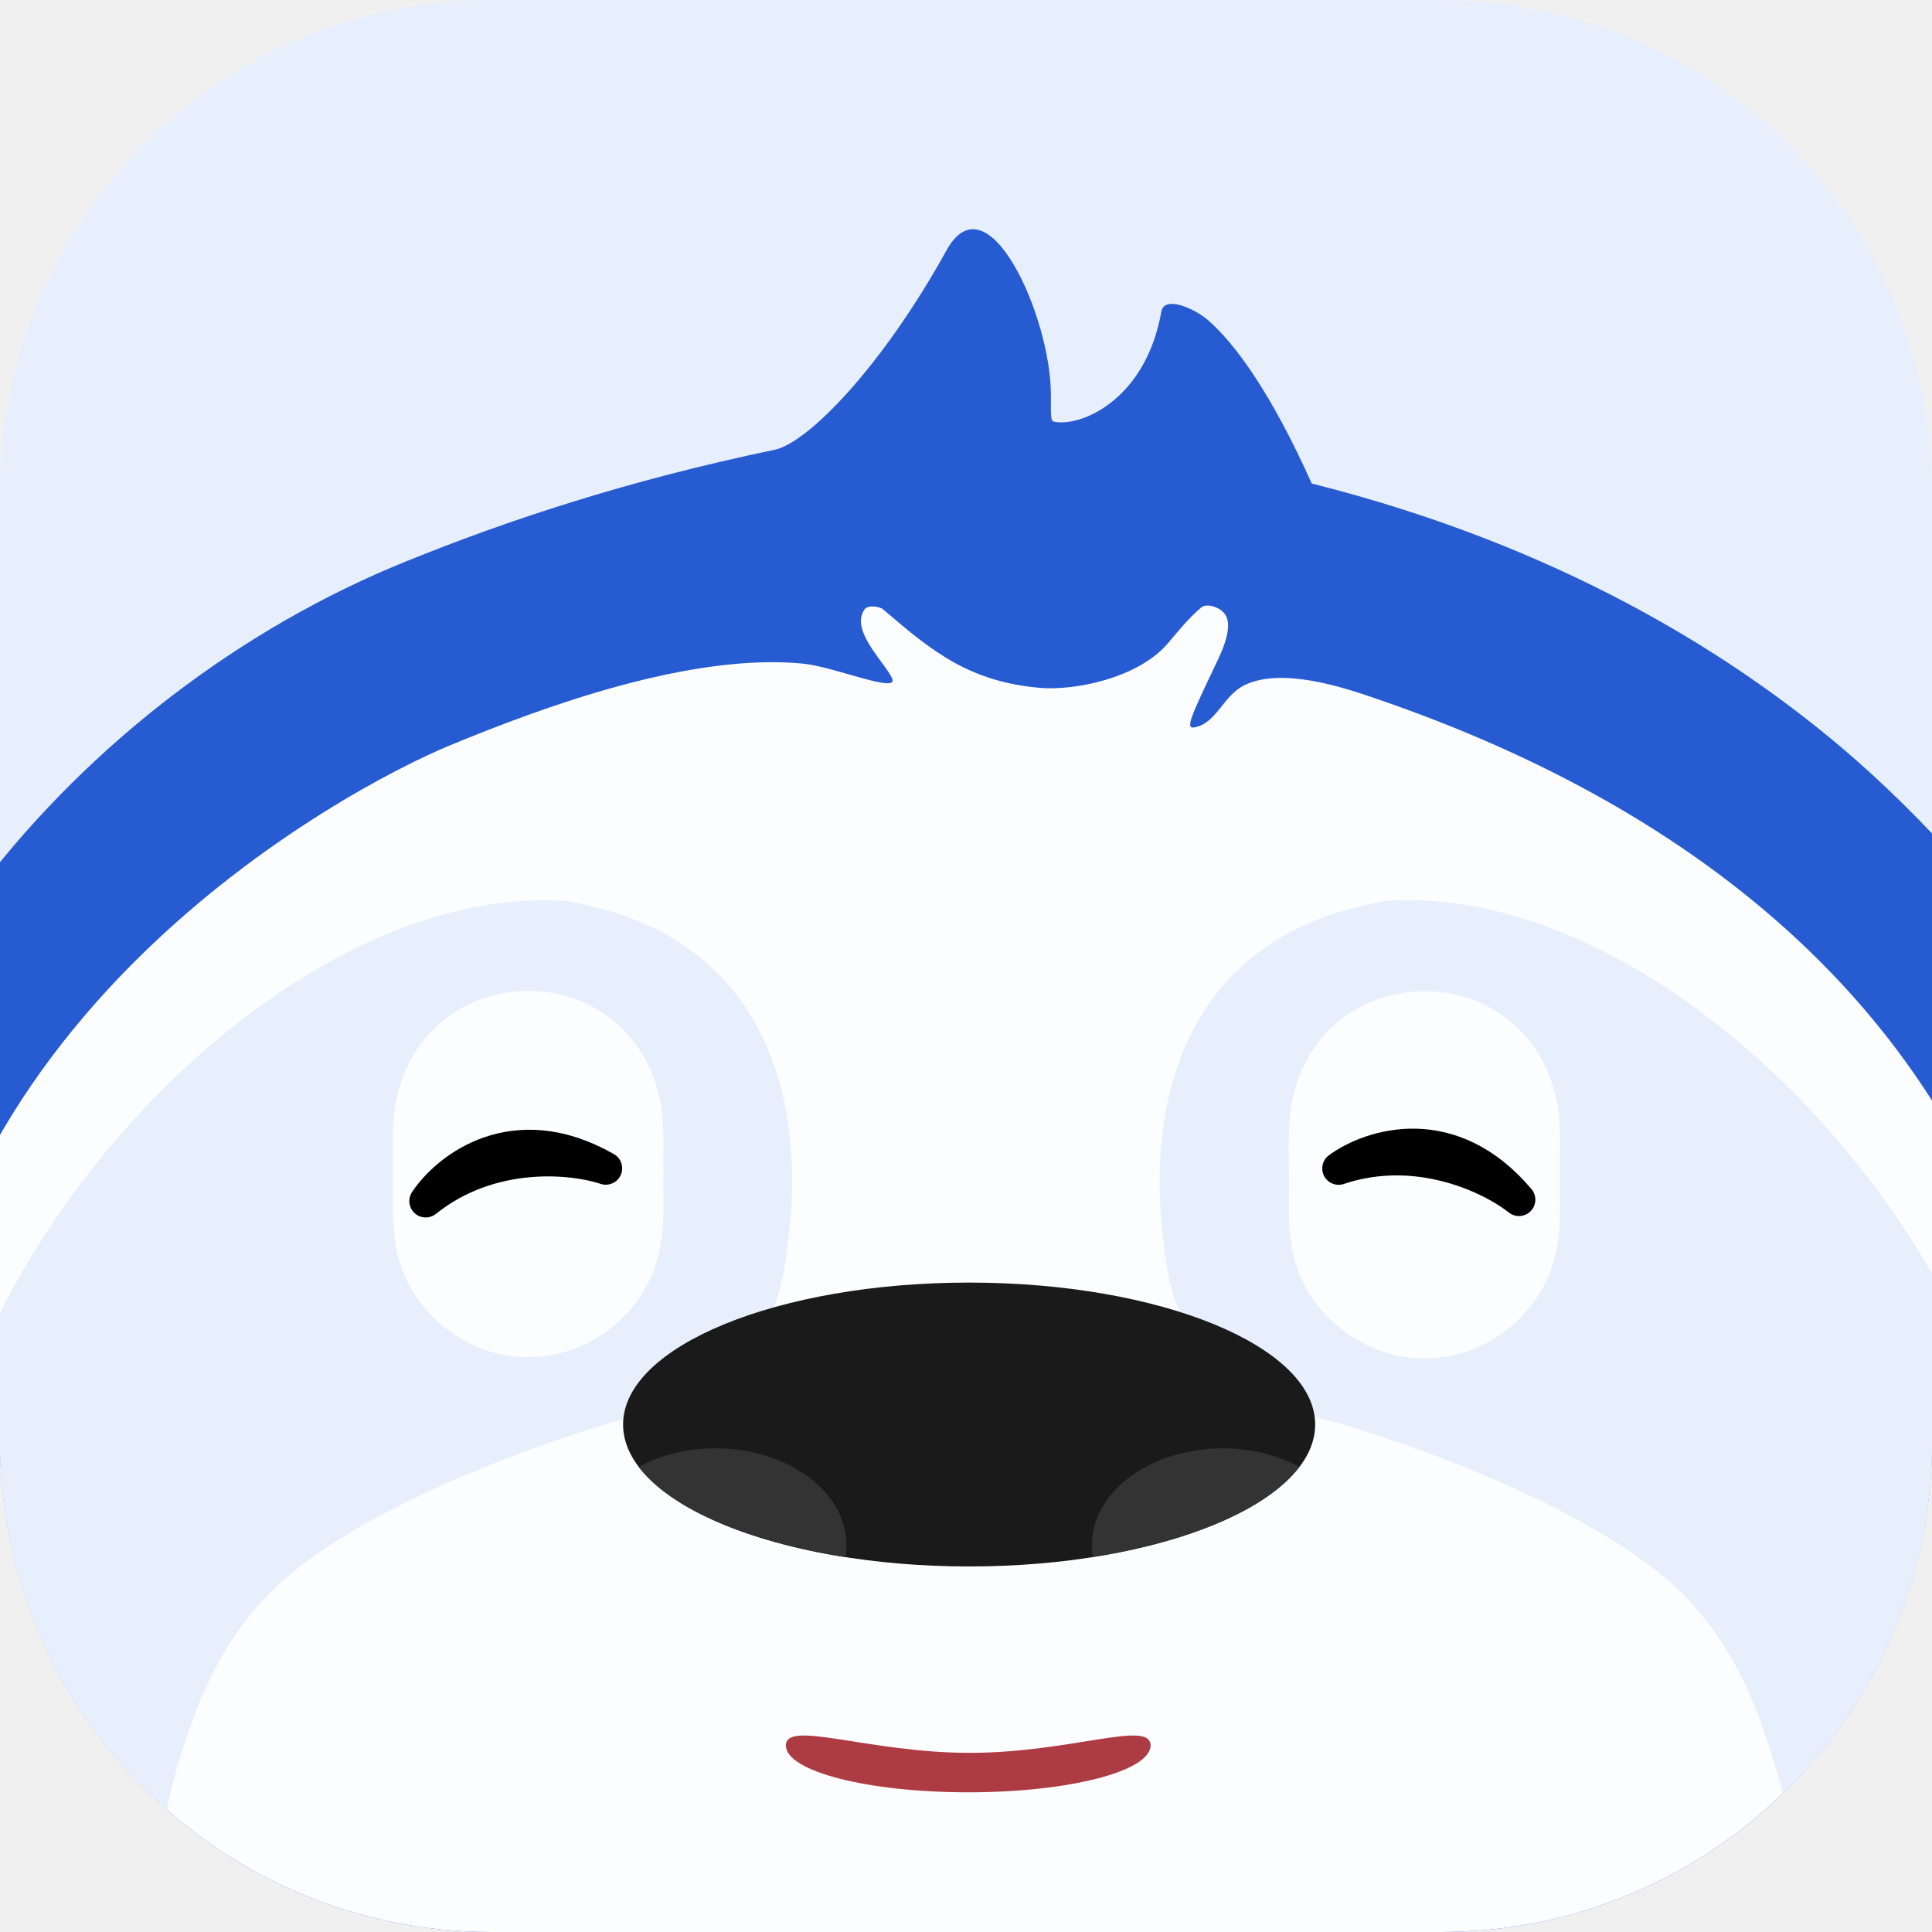
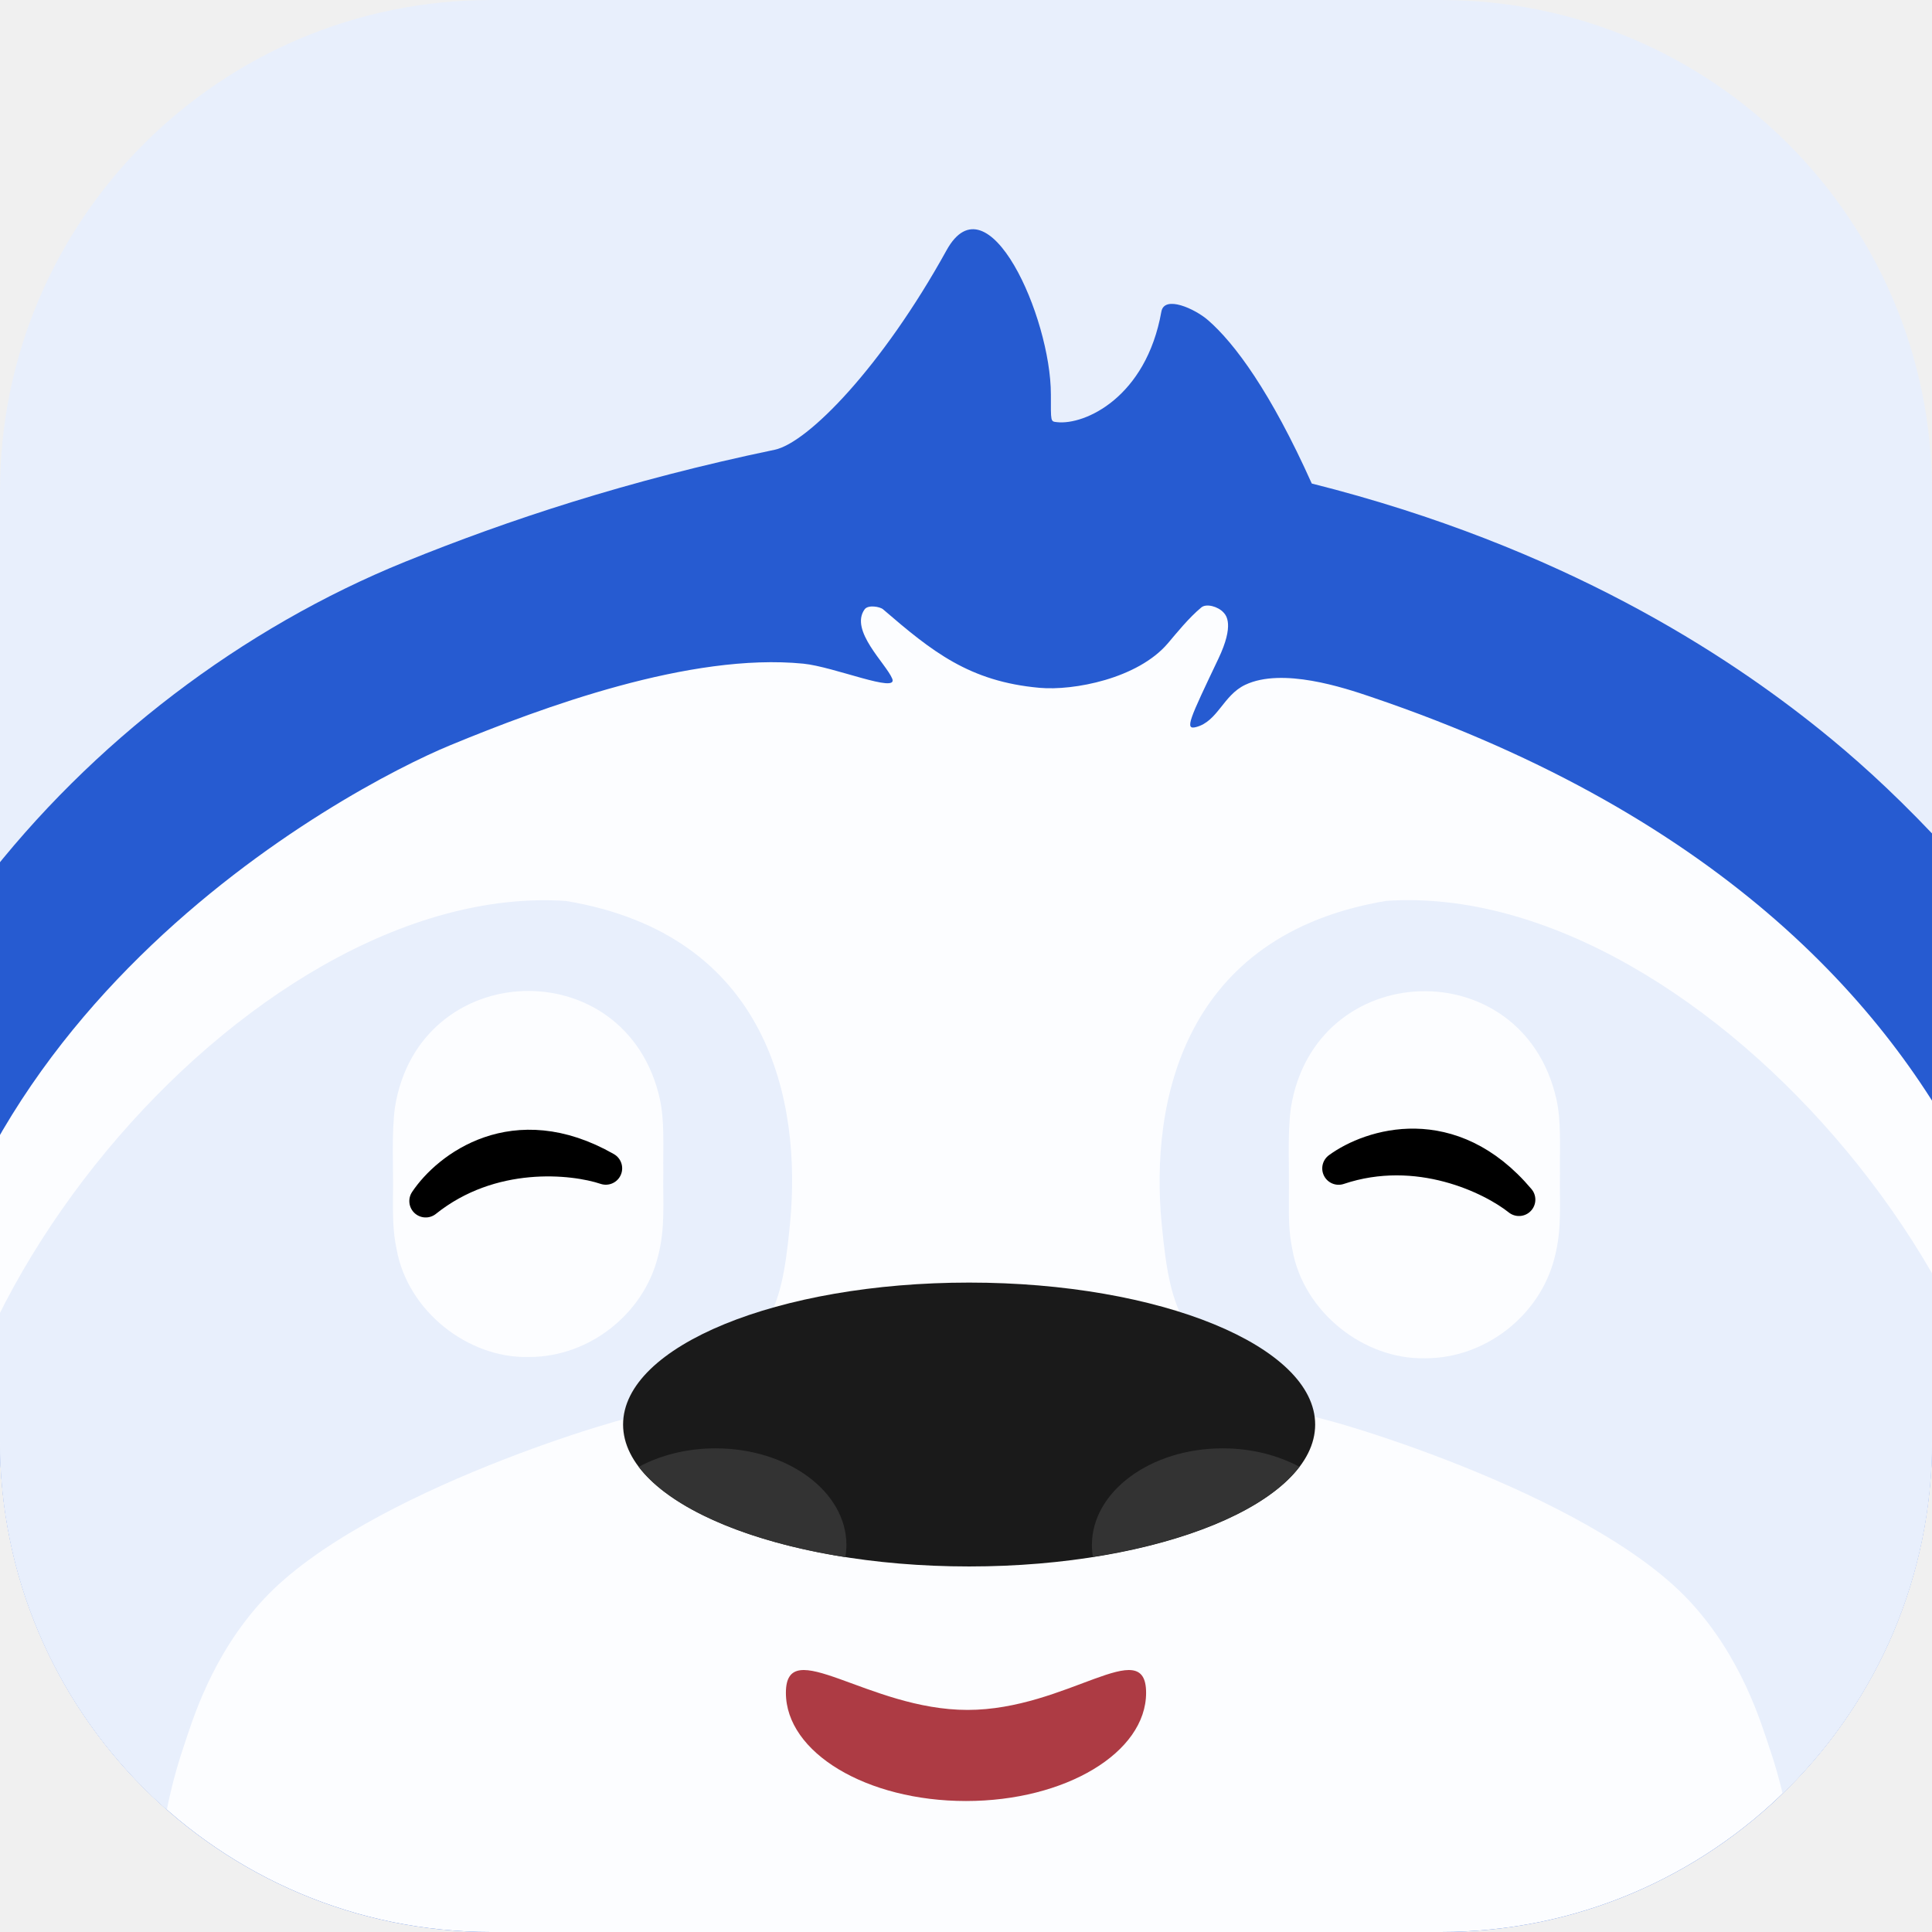
<svg xmlns="http://www.w3.org/2000/svg" width="59" height="59" viewBox="0 0 59 59" fill="none">
-   <g clip-path="url(#clip0_833_4903)">
+   <g clip-path="url(#clip0_798_3378)">
    <rect width="59" height="59" rx="15" fill="#E8EFFC" />
-     <g clip-path="url(#clip1_833_4903)">
+     <g clip-path="url(#clip1_798_3378)">
      <path d="M32.092 12.048C32.092 9.675 30.163 5.369 28.906 7.643C26.938 11.205 24.67 13.524 23.657 13.735C19.159 14.672 15.494 15.889 12.37 17.156C2.435 21.186 -6.028 31.102 -6 42.18C-5.979 50.131 -2.063 57.457 5.153 63.174C14.557 70.624 25.218 70.986 29.849 71C34.697 71.015 46.298 70.016 55.577 62.237C57.469 60.65 66.355 53.427 65.605 40.587C65.556 39.746 64.941 31.709 59.044 25.497C57.682 24.062 56.552 23.069 55.587 22.292C52.761 20.019 47.766 16.703 40.059 14.766C38.805 11.97 37.7 10.477 36.887 9.774C36.491 9.431 35.558 9.004 35.466 9.518C34.998 12.142 33.123 12.986 32.28 12.892C32.077 12.869 32.092 12.892 32.092 12.048Z" fill="#265BD1" />
      <path d="M41.87 21.282C41.033 20.998 39.16 20.377 38.027 20.913C37.354 21.232 37.188 22.03 36.528 22.203C36.166 22.299 36.322 21.978 37.208 20.115C37.702 19.077 37.444 18.791 37.365 18.705C37.194 18.518 36.84 18.425 36.689 18.548C36.307 18.863 35.914 19.352 35.668 19.642C34.746 20.728 32.778 21.098 31.747 21.005C29.6 20.813 28.467 19.898 26.967 18.607C26.874 18.527 26.512 18.461 26.405 18.607C25.936 19.253 27.061 20.267 27.248 20.728C27.435 21.187 25.467 20.359 24.53 20.267C21.078 19.928 16.574 21.592 13.752 22.757C10.631 24.045 -2.865 31.168 -2.841 45.22C-2.826 53.531 2.699 59.332 4.726 61.254C13.724 69.783 25.015 70.364 29.188 70.439C33.447 70.516 45.309 69.971 54.306 61.91C56.346 60.082 62.361 54 62.488 45.167C62.488 45.167 63.585 28.639 41.869 21.282H41.87Z" fill="#FCFDFF" />
      <path d="M-1.788 50.43C-1.138 53.186 0.321 55.725 0.321 55.725C1.666 58.063 3.301 59.788 4.258 60.786C4.635 61.181 4.961 61.5 5.195 61.723C4.862 60.236 4.361 57.022 5.608 53.341C5.869 52.57 6.449 50.563 8.053 48.837C11.124 45.535 19.339 43.156 19.816 43.166C20.003 42.51 20.522 41.877 21.409 41.385C21.547 41.309 21.88 41.1 22.065 41.011C22.634 40.732 23.056 40.59 23.377 40.448C23.82 39.654 23.979 38.906 24.127 37.355C24.484 33.628 23.471 28.545 17.285 27.514C7.538 26.858 -4.033 40.894 -1.788 50.43Z" fill="#E8EFFC" />
      <path d="M16.128 41.44C14.299 41.481 12.448 40.044 12.11 38.143C11.995 37.598 12 37.124 12.001 36.563C12.019 35.682 11.95 34.642 12.061 33.817C12.791 29.231 19.122 29.02 20.147 33.545C20.301 34.238 20.246 34.988 20.257 35.819C20.24 36.72 20.326 37.499 20.088 38.392C19.644 40.136 17.984 41.44 16.165 41.44H16.129H16.128Z" fill="#FCFDFF" />
      <path d="M61.462 50.49C60.811 53.254 59.348 55.799 59.348 55.799C58 58.144 56.36 59.873 55.401 60.874C55.021 61.27 54.695 61.59 54.461 61.814C54.795 60.323 55.297 57.101 54.047 53.409C53.785 52.637 53.204 50.623 51.594 48.892C48.515 45.58 40.278 43.195 39.8 43.206C39.611 42.547 39.09 41.914 38.202 41.42C38.063 41.343 37.728 41.134 37.544 41.044C36.973 40.765 36.55 40.622 36.228 40.48C35.784 39.684 35.625 38.933 35.476 37.379C35.118 33.641 36.134 28.544 42.337 27.511C52.11 26.853 63.713 40.927 61.462 50.489V50.49Z" fill="#E8EFFC" />
      <path d="M43.499 41.478C41.664 41.52 39.81 40.078 39.469 38.172C39.353 37.626 39.359 37.15 39.36 36.588C39.379 35.704 39.309 34.662 39.421 33.835C40.152 29.235 46.502 29.024 47.529 33.562C47.684 34.257 47.628 35.009 47.639 35.843C47.622 36.745 47.708 37.527 47.47 38.423C47.025 40.172 45.36 41.479 43.535 41.479H43.5L43.499 41.478Z" fill="#FCFDFF" />
      <path d="M29.596 47.837C35.432 47.837 40.163 45.897 40.163 43.503C40.163 41.109 35.432 39.168 29.596 39.168C23.759 39.168 19.028 41.109 19.028 43.503C19.028 45.897 23.759 47.837 29.596 47.837Z" fill="#1A1A1A" />
      <path d="M21.853 44.23C20.974 44.23 20.164 44.44 19.505 44.795C20.467 46.063 22.812 47.081 25.815 47.553C25.836 47.432 25.848 47.308 25.848 47.183C25.848 45.552 24.06 44.23 21.854 44.23H21.853Z" fill="#333333" />
      <path d="M39.682 44.793C39.024 44.44 38.215 44.23 37.339 44.23C35.133 44.23 33.345 45.552 33.345 47.183C33.345 47.306 33.356 47.426 33.376 47.544C36.375 47.073 38.717 46.058 39.682 44.793Z" fill="#333333" />
-       <path d="M29.616 53.529C32.692 53.529 35.136 52.51 35.136 53.301C35.136 54.093 32.643 54.734 29.567 54.734C26.492 54.734 23.999 54.093 23.999 53.301C23.999 52.51 26.541 53.529 29.616 53.529Z" fill="#AD3B44" />
+       <path d="M29.548 52.218C32.586 52.218 35 49.869 35 51.695C35 53.52 32.538 55 29.5 55C26.462 55 24 53.52 24 51.695C24 49.869 26.511 52.218 29.548 52.218Z" fill="#AD3B44" />
      <path d="M13 36.679C13.667 35.679 15.7 34.079 18.5 35.679C17.5 35.345 15 35.078 13 36.679Z" stroke="black" stroke-linejoin="round" />
-       <path d="M40.879 35.682C41.849 34.972 44.309 34.17 46.387 36.636C45.563 35.979 43.308 34.867 40.879 35.682Z" stroke="black" stroke-linejoin="round" />
+       <path d="M40.879 35.681C41.849 34.971 44.309 34.169 46.387 36.635C45.563 35.978 43.308 34.866 40.879 35.681Z" stroke="black" stroke-linejoin="round" />
    </g>
  </g>
  <defs>
-     <clipPath id="clip0_833_4903">
+     <clipPath id="clip0_798_3378">
      <rect width="59" height="59" rx="15" fill="white" />
    </clipPath>
-     <clipPath id="clip1_833_4903">
+     <clipPath id="clip1_798_3378">
      <rect width="71.65" height="64" fill="white" transform="translate(-6 7)" />
    </clipPath>
  </defs>
</svg>
